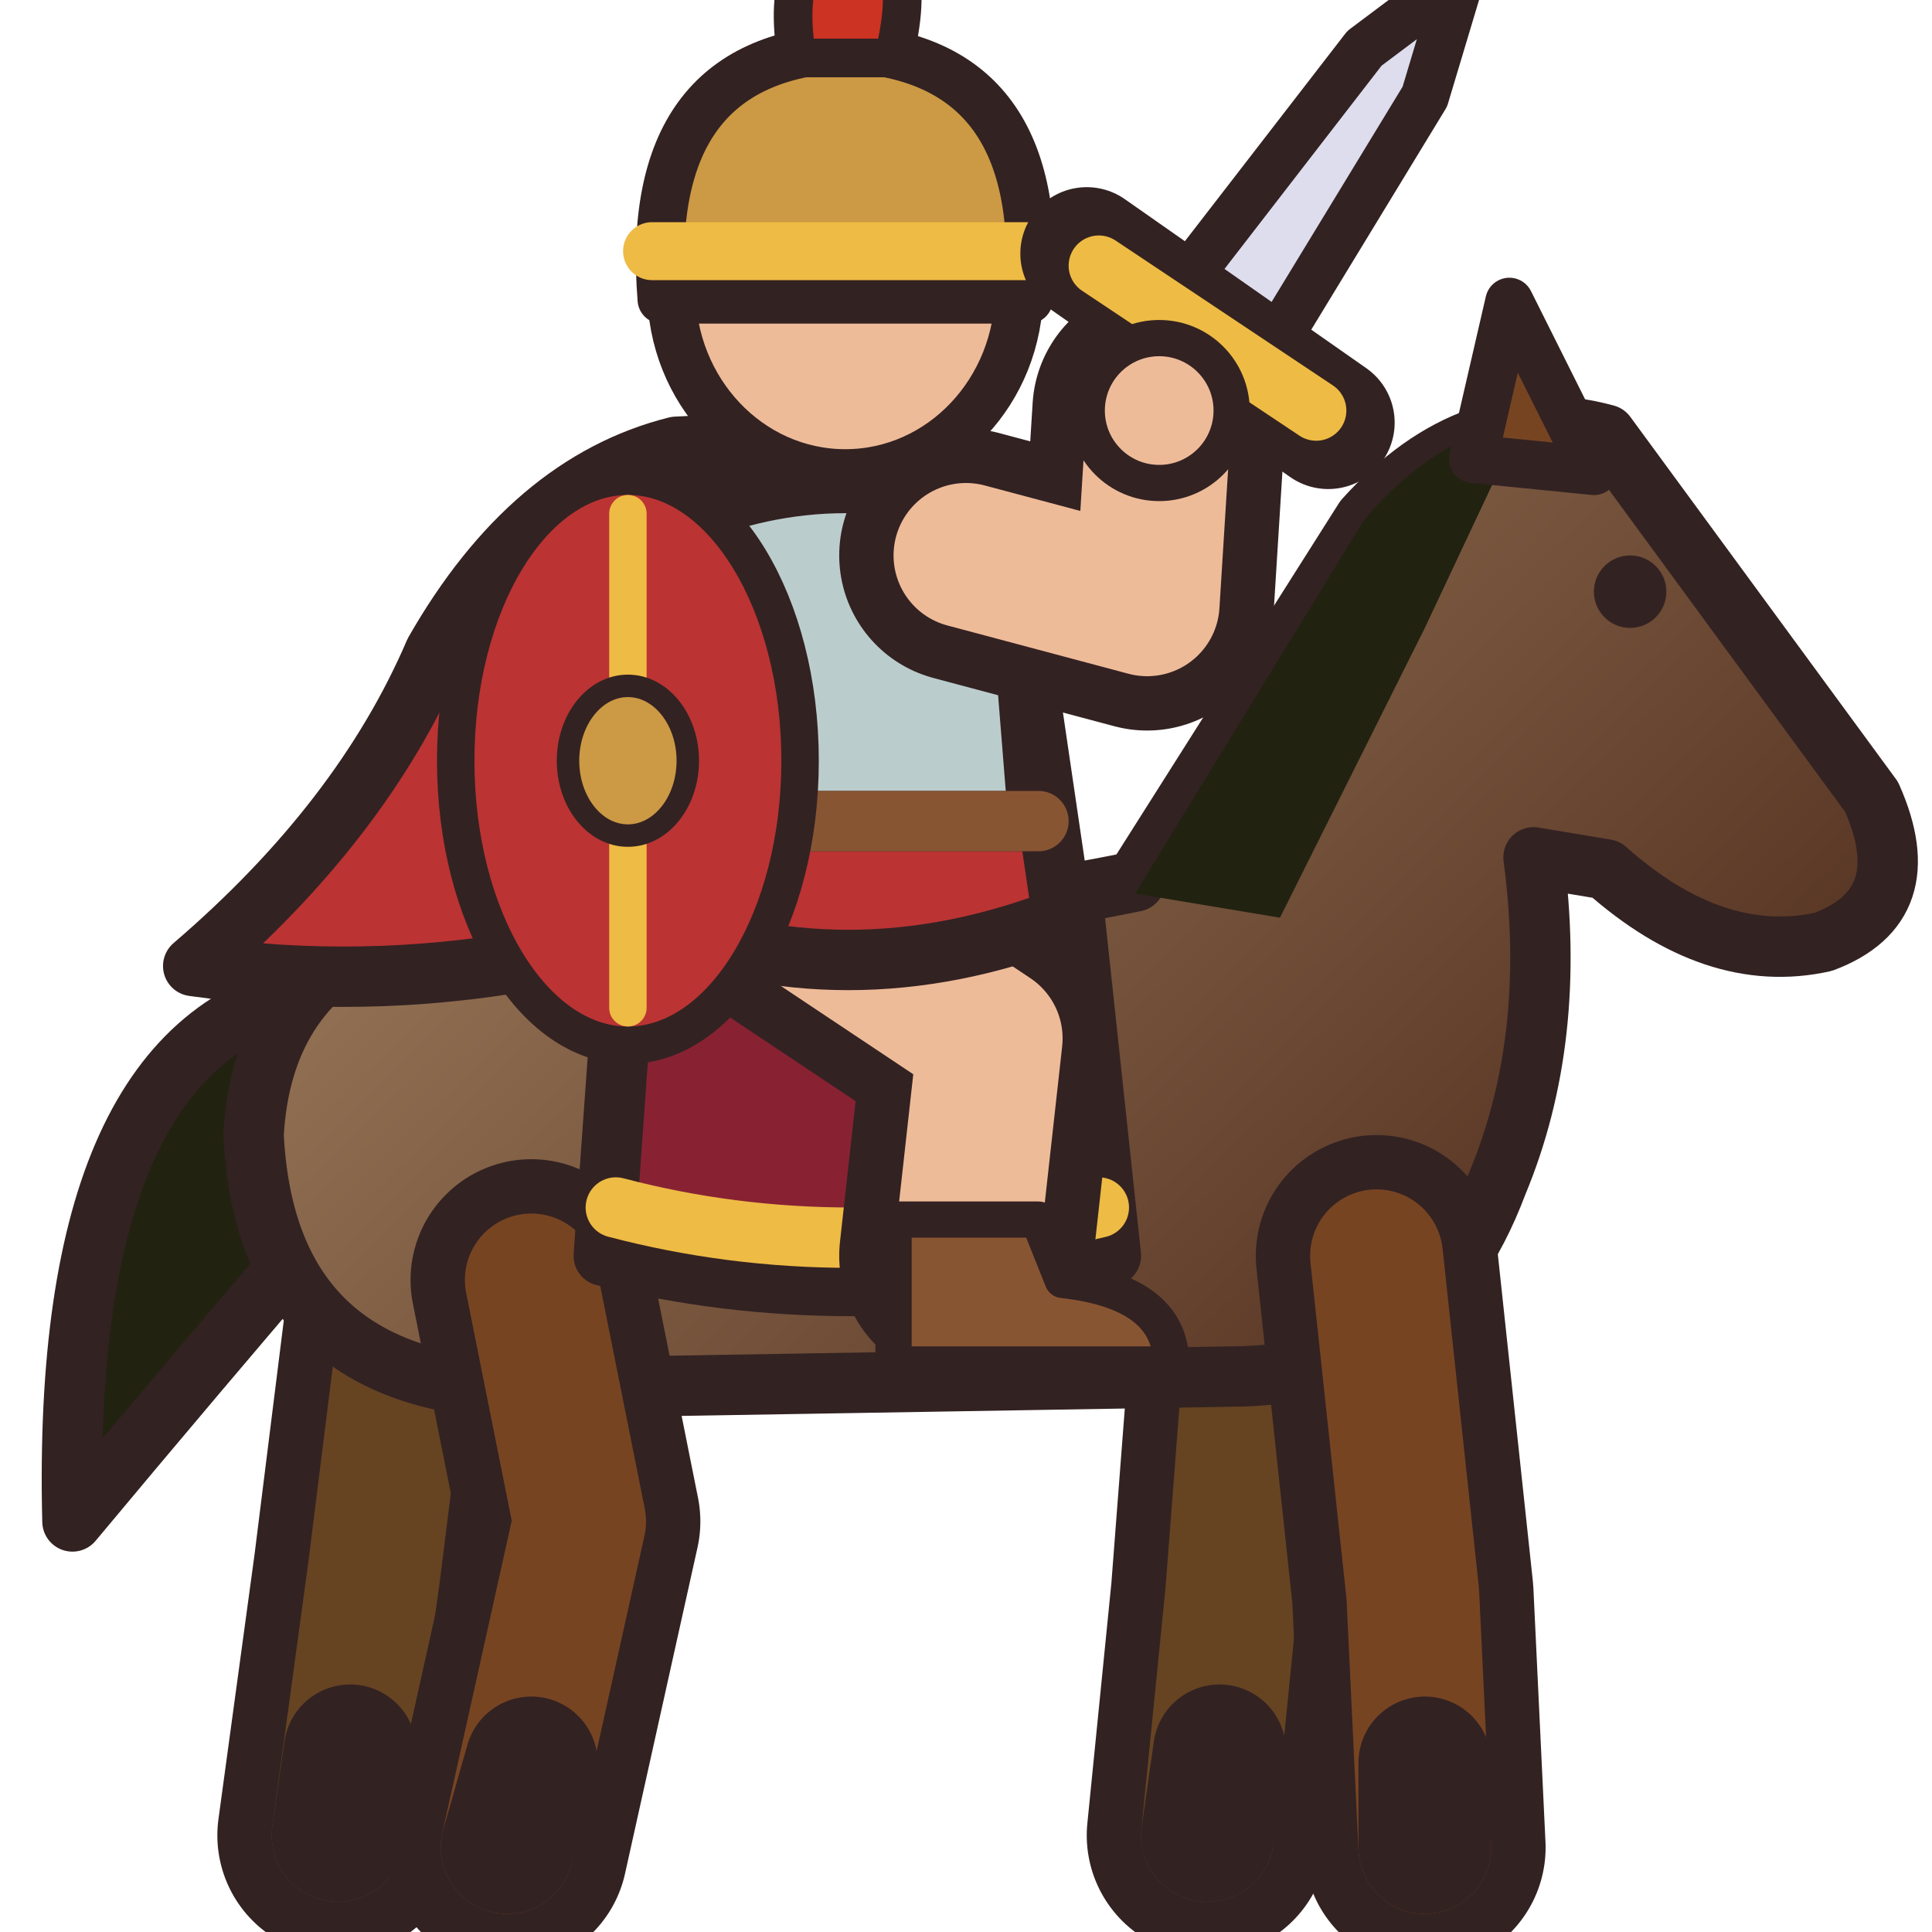
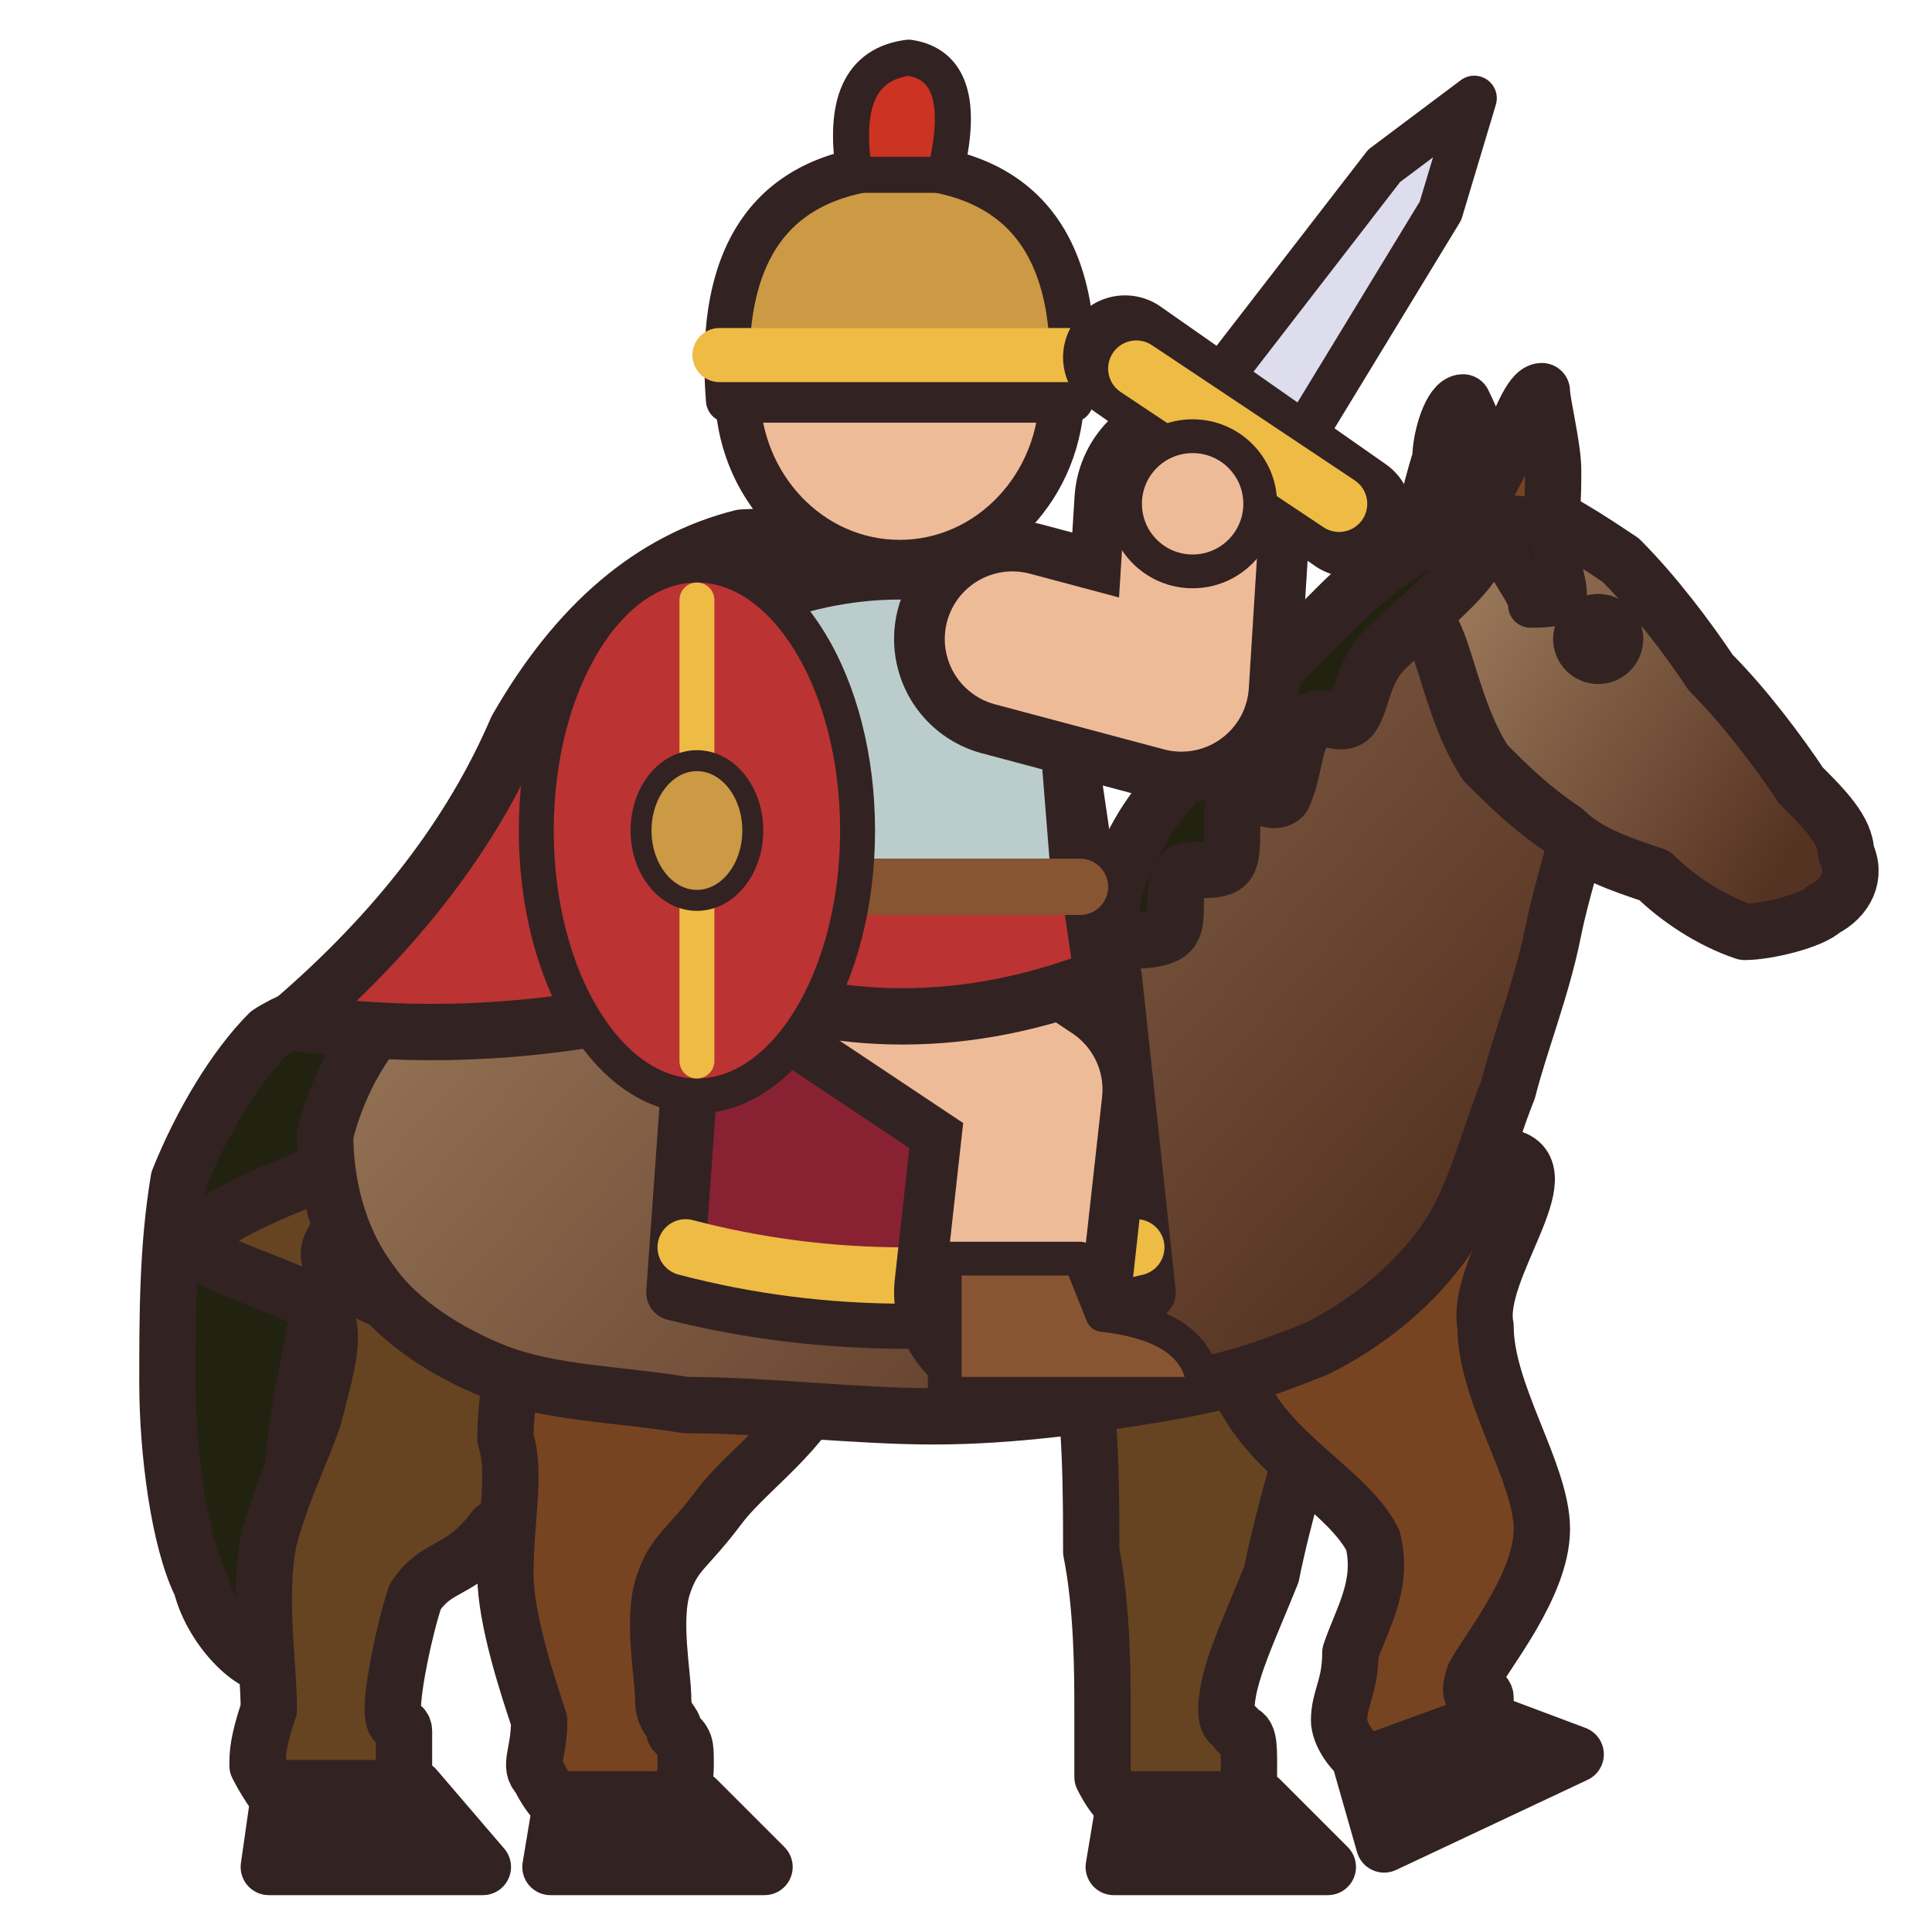
<svg xmlns="http://www.w3.org/2000/svg" viewBox="0 0 16 16">
  <defs>
    <linearGradient id="g0" y2=".6">
      <stop stop-color="#a86" />
      <stop offset="1" stop-color="#532" />
    </linearGradient>
-     <path id="p0" d="M10.4,10.6l-.2,2.6-.2,2M3.4,10.6 3.1,13l-.3,2.2" />
-     <path id="p1" d="M4.4,10.6l.4,2-.6,2.7m7.2-4.9l.3,2.8 .1,2.1" />
-     <path id="p2" d="M6.4,7.4 8.2,8.6 8,10.4" />
-     <path id="p3" d="M8,4.6 9.5,5l.1-1.6" />
+     <path id="p0" d="M6.4,7.4 8.2,8.6 8,10.4" />
+     <path id="p1" d="M8,4.6 9.5,5l.1-1.6" />
  </defs>
-   <g stroke="#322" stroke-width=".5" stroke-linejoin="round" stroke-linecap="round">
-     <path d="M2.6,8.2q-2.1,.4-2,4.4 1-1.2 2.2-2.6Z" fill="#221" />
-     <use href="#p0" fill="none" stroke-width="2" />
-     <use href="#p0" fill="none" stroke="#642" stroke-width="1.1" />
-     <path d="M2.1,9.4q.1-1.8 2.3-1.9 2.6,.3 5-.2l1.9-3q.9-1 2-.7l2.2,3q.4,.9-.4,1.2-.9,.2-1.8-.6l-.6-.1q.2,1.5-.3,2.7-.6,1.6-2.2,1.6l-6,.1q-2-.1-2.1-2.1Z" fill="url(#g0)" />
-     <path d="M9.4,7.4l1.9-3.1q.6-.7 1.3-.8l-.8,1.7L10.6,7.6Z" fill="#221" stroke="none" />
-     <path d="M12.2,3.8l.3-1.3 .7,1.4Z" fill="#742" stroke-width=".4" />
-     <circle cx="13.5" cy="4.9" r=".3" fill="#322" stroke="none" />
-     <use href="#p1" fill="none" stroke-width="2" />
-     <use href="#p1" fill="none" stroke="#742" stroke-width="1.1" />
-     <path d="M10.1,14.5l-.1,.7m-7.1-.7l-.1,.7m1.6-.6l-.2,.7m7.6-.7l0,.7" fill="none" stroke="#322" stroke-width="1.1" />
+   <g transform="translate(0.92 1.00) scale(0.933)" stroke="#322" stroke-width=".5" stroke-linejoin="round" stroke-linecap="round">
+     <path d="M2.6,7.8c-.2-.1-.9,.1-1.2,.3-.3,.3-.6,.8-.8,1.3-.1,.6-.1,1.2-.1,1.8 0,.6 .1,1.4 .3,1.8 .1,.4 .5,.8 .7,.7 .1-.1 0-.9 .1-1.4 0-.5 .1-1 .2-1.5 .1-.5 .3-1.1 .5-1.5 .2-.4 .7-.5 .7-.8 .1-.2-.1-.7-.4-.7Z" fill="#221" />
+     <path d="M8.2,9.7c-.5,.2 .3,.8 .4,1.3 .1,.5 .1,1.2 .1,1.7 .1,.5 .1,1.1 .1,1.4 0,.4 0,.4 0,.6 .1,.2 .2,.3 .4,.4 .2,.1 .6,.3 .7,.3 .2-.1 .2-.6 .2-.8 0-.2 0-.3-.1-.3 0-.1-.1,0-.1-.2 0-.3 .2-.7 .4-1.2 .1-.5 .3-1.2 .5-1.8 .2-.5 .9-1.2 .5-1.4-.5-.2-2.7-.2-3.1,0Z" fill="#642" />
+     <path d="M9,14.9l1.2,0 .6,.6-1.9,0Z" fill="#322" />
+     <path d="M.9,9.8c-.6,.3 .8,.5 1,.8 .1,.2 0,.5-.1,.9-.1,.3-.3,.7-.4,1.1-.1,.5 0,1.1 0,1.5-.1,.3-.1,.4-.1,.5 .1,.2 .2,.3 .3,.5 .2,.1 .6,.3 .8,.3 .1-.1 .2-.6 .2-.8 0-.2 0-.2 0-.3 0-.1-.1,0-.1-.2 0-.2 .1-.7 .2-1 .2-.3 .4-.2 .7-.6 .4-.3 1.3-.8 1.5-1.4 .3-.7 .9-2.2 .2-2.5-.7-.2-3.7,.8-4.2,1.2Z" fill="#642" />
+     <path d="M1.5,14.8l1.2,0 .6,.7-1.9,0Z" fill="#322" />
+     <path d="M2,9.9c-.4,.5 1.1,.7 1.4,1 .2,.3 .1,.4 .1,.8 .1,.3 0,.7 0,1.2 0,.4 .2,1 .3,1.3 0,.3-.1,.4 0,.5 .1,.2 .2,.3 .4,.4 .1,.1 .5,.3 .7,.3 .1-.1 .2-.6 .2-.8 0-.2 0-.2-.1-.3 0-.1-.1-.1-.1-.3 0-.2-.1-.7 0-1 .1-.3 .2-.3 .5-.7 .3-.4 1-.8 1.1-1.6 .1-.7 .2-2.6-.6-2.7C5.2,7.8 2.5,9.4 2,9.9Z" fill="#742" />
+     <path d="M4,14.9l1.2,0 .6,.6-1.9,0Z" fill="#322" />
+     <path d="M9.3,9.7c-.3,.4 .5,1.2 .8,1.7 .3,.5 .9,.8 1.1,1.2 .1,.4-.1,.7-.2,1 0,.3-.1,.4-.1,.6 0,.1 .1,.3 .3,.4 .2,.1 .5,.4 .7,.3 .2,0 .2-.5 .3-.7 0-.2 0-.2 0-.2 0-.1-.2,.1-.1-.2 .1-.2 .6-.8 .6-1.3 0-.5-.5-1.2-.5-1.8-.1-.5 .7-1.4 .2-1.5-.5-.2-2.7,.1-3.1,.5Z" fill="#742" />
+     <path d="M11.1,14.6l1.1-.4 .8,.3-1.7,.8Z" fill="#322" />
+     <path d="M9,7c.4-.3 .6-.8 .9-1.1 .3-.4 .6-.8 .9-1.1 .3-.3 .5-.8 .9-.9 .3,0 .7,.3 1,.6 .2,.3 .4,.8 .4,1.3 0,.4-.2,.9-.3,1.4-.1,.5-.3,1-.4,1.4-.2,.5-.3,1-.6,1.4-.3,.4-.7,.7-1.1,.9-.5,.2-.8,.3-1.4,.4-.6,.1-1.3,.2-2,.2-.7,0-1.5-.1-2.2-.1-.6-.1-1.2-.1-1.7-.3-.5-.2-.9-.5-1.1-.8C2,9.9 1.9,9.4 1.9,9c.1-.4 .3-.8 .6-1.1 .3-.3 .7-.4 1.2-.5 .5,0 1.1,.2 1.7,.2 .6,.1 1.3,.2 1.9,.1C7.9,7.6 8.6,7.3 9,7Z" fill="url(#g0)" />
+     <path d="M11.5,3.8c.1-.2 .7-.4 1-.4 .3,.1 .6,.3 .9,.5 .3,.3 .6,.7 .8,1 .3,.3 .6,.7 .8,1 .2,.2 .4,.4 .4,.6 .1,.2 0,.4-.2,.5-.1,.1-.5,.2-.7,.2-.3-.1-.6-.3-.8-.5-.3-.1-.6-.2-.8-.4-.3-.2-.5-.4-.7-.6-.2-.3-.3-.7-.4-1-.1-.3-.4-.7-.3-.9Z" fill="url(#g0)" />
+     <path d="M11.6,3.9c0-.1 .1-.6 .2-.9 0-.2 .1-.5 .2-.5 0,0 .2,.4 .2,.6 .1,.2 .2,.5 .1,.6-.1,.1-.6,.3-.7,.2Z" fill="#642" />
+     <path d="M12.1,3.7c-.1-.1 .2-.6 .3-.8 .1-.2 .2-.5 .3-.5 0,.1 .1,.5 .1,.7 0,.2 0,.6-.1,.7-.1,.1-.5,.1-.6-.1Z" fill="#742" />
+     <path d="M8.9,7.2c-.1-.2 .1-.7 .3-1 .2-.3 .5-.6 .8-1 .3-.3 .7-.7 .9-.9 .3-.3 .6-.5 .8-.6 .2-.1 .5,.1 .4,.2-.1,.2-.6,.6-.8,.8-.2,.2-.2,.5-.3,.6-.1,.1-.3-.1-.4,.1-.1,.1-.1,.4-.2,.6-.1,.1-.3-.1-.4,0-.1,.1 0,.5-.1,.6-.1,.1-.4,0-.4,.1-.1,.1 0,.4-.1,.5-.1,.1-.5,.1-.5,0Z" fill="#221" />
+     <path d="M12.2,3.6c0-.1 .4-.1 .5,0 .1,.1 .2,.5 .2,.6 0,.1-.2,.1-.3,.1 0-.1-.1-.2-.2-.4 0-.1-.3-.3-.2-.3Z" fill="#221" stroke-width=".4" />
+     <circle cx="13.2" cy="4.6" r=".4" fill="#322" stroke="none" />
    <path d="M5.2,7.6Q7,8 8.9,7.6l.3,2.8Q7,10.9 5,10.4Z" fill="#823" />
    <path d="M5.1,10q1.9,.5 4,0" fill="none" stroke="#eb4" />
    <path d="M5.6,3.7l2-.1L7.2,7Q4.4,8.4 1.6,8 3,6.8 3.6,5.4q.8-1.4 2-1.7Z" fill="#b33" />
-     <use href="#p2" fill="none" stroke-width="2.1" />
-     <use href="#p2" fill="none" stroke="#eb9" stroke-width="1.2" />
+     <use href="#p0" fill="none" stroke-width="2.1" />
+     <use href="#p0" fill="none" stroke="#eb9" stroke-width="1.2" />
    <path d="M7.4,10.1H8.6l.2,.5q.9,.1 .9,.7H7.4Z" fill="#853" stroke-width=".3" />
    <path d="M5.3,7.6l.4-3.4q1.3-.6 2.6,0l.5,3.4Q7,8.3 5.3,7.6Z" fill="#b33" />
    <path d="M5.6,4.3q1.4-.6 2.8,0l.2,2.5H5.5Z" fill="#bcc" />
    <path d="M5.5,6.8H8.6" fill="none" stroke="#853" />
    <g transform="translate(7,2.4) scale(.8)">
      <ellipse rx="1.8" ry="1.9" fill="#eb9" />
      <path d="M-1.9,.1Q-2.1-2.4 0-2.5 2.1-2.4 1.9,.1Z" fill="#c94" />
      <path d="M-2-.4H2" fill="none" stroke="#eb4" stroke-width=".6" />
      <path d="M-.5-2.4Q-.7-3.6 .1-3.7q.7,.1 .4,1.3Z" fill="#c32" stroke-width=".4" />
    </g>
-     <use href="#p3" fill="none" stroke-width="2.1" />
-     <use href="#p3" fill="none" stroke="#eb9" stroke-width="1.2" />
+     <use href="#p1" fill="none" stroke-width="2.1" />
+     <use href="#p1" fill="none" stroke="#eb9" stroke-width="1.2" />
    <path d="M10.4,3.1 11.8,.8l.3-1-.8,.6L9.6,2.6Z" fill="#dde" stroke-width=".4" />
    <path d="M11,3.5 9,2.1" fill="none" stroke-width="1.1" />
    <path d="M10.9,3.4 9.1,2.2" fill="none" stroke="#eb4" />
    <circle cx="9.6" cy="3.4" r=".6" fill="#eb9" stroke-width=".3" />
    <g transform="translate(5.2,6.3) scale(.62)">
      <ellipse rx="2.3" ry="3.8" fill="#b33" />
      <path d="M0-3.3V3.3" fill="none" stroke="#eb4" />
      <ellipse rx=".8" ry="1" fill="#c94" stroke-width=".3" />
    </g>
  </g>
</svg>
